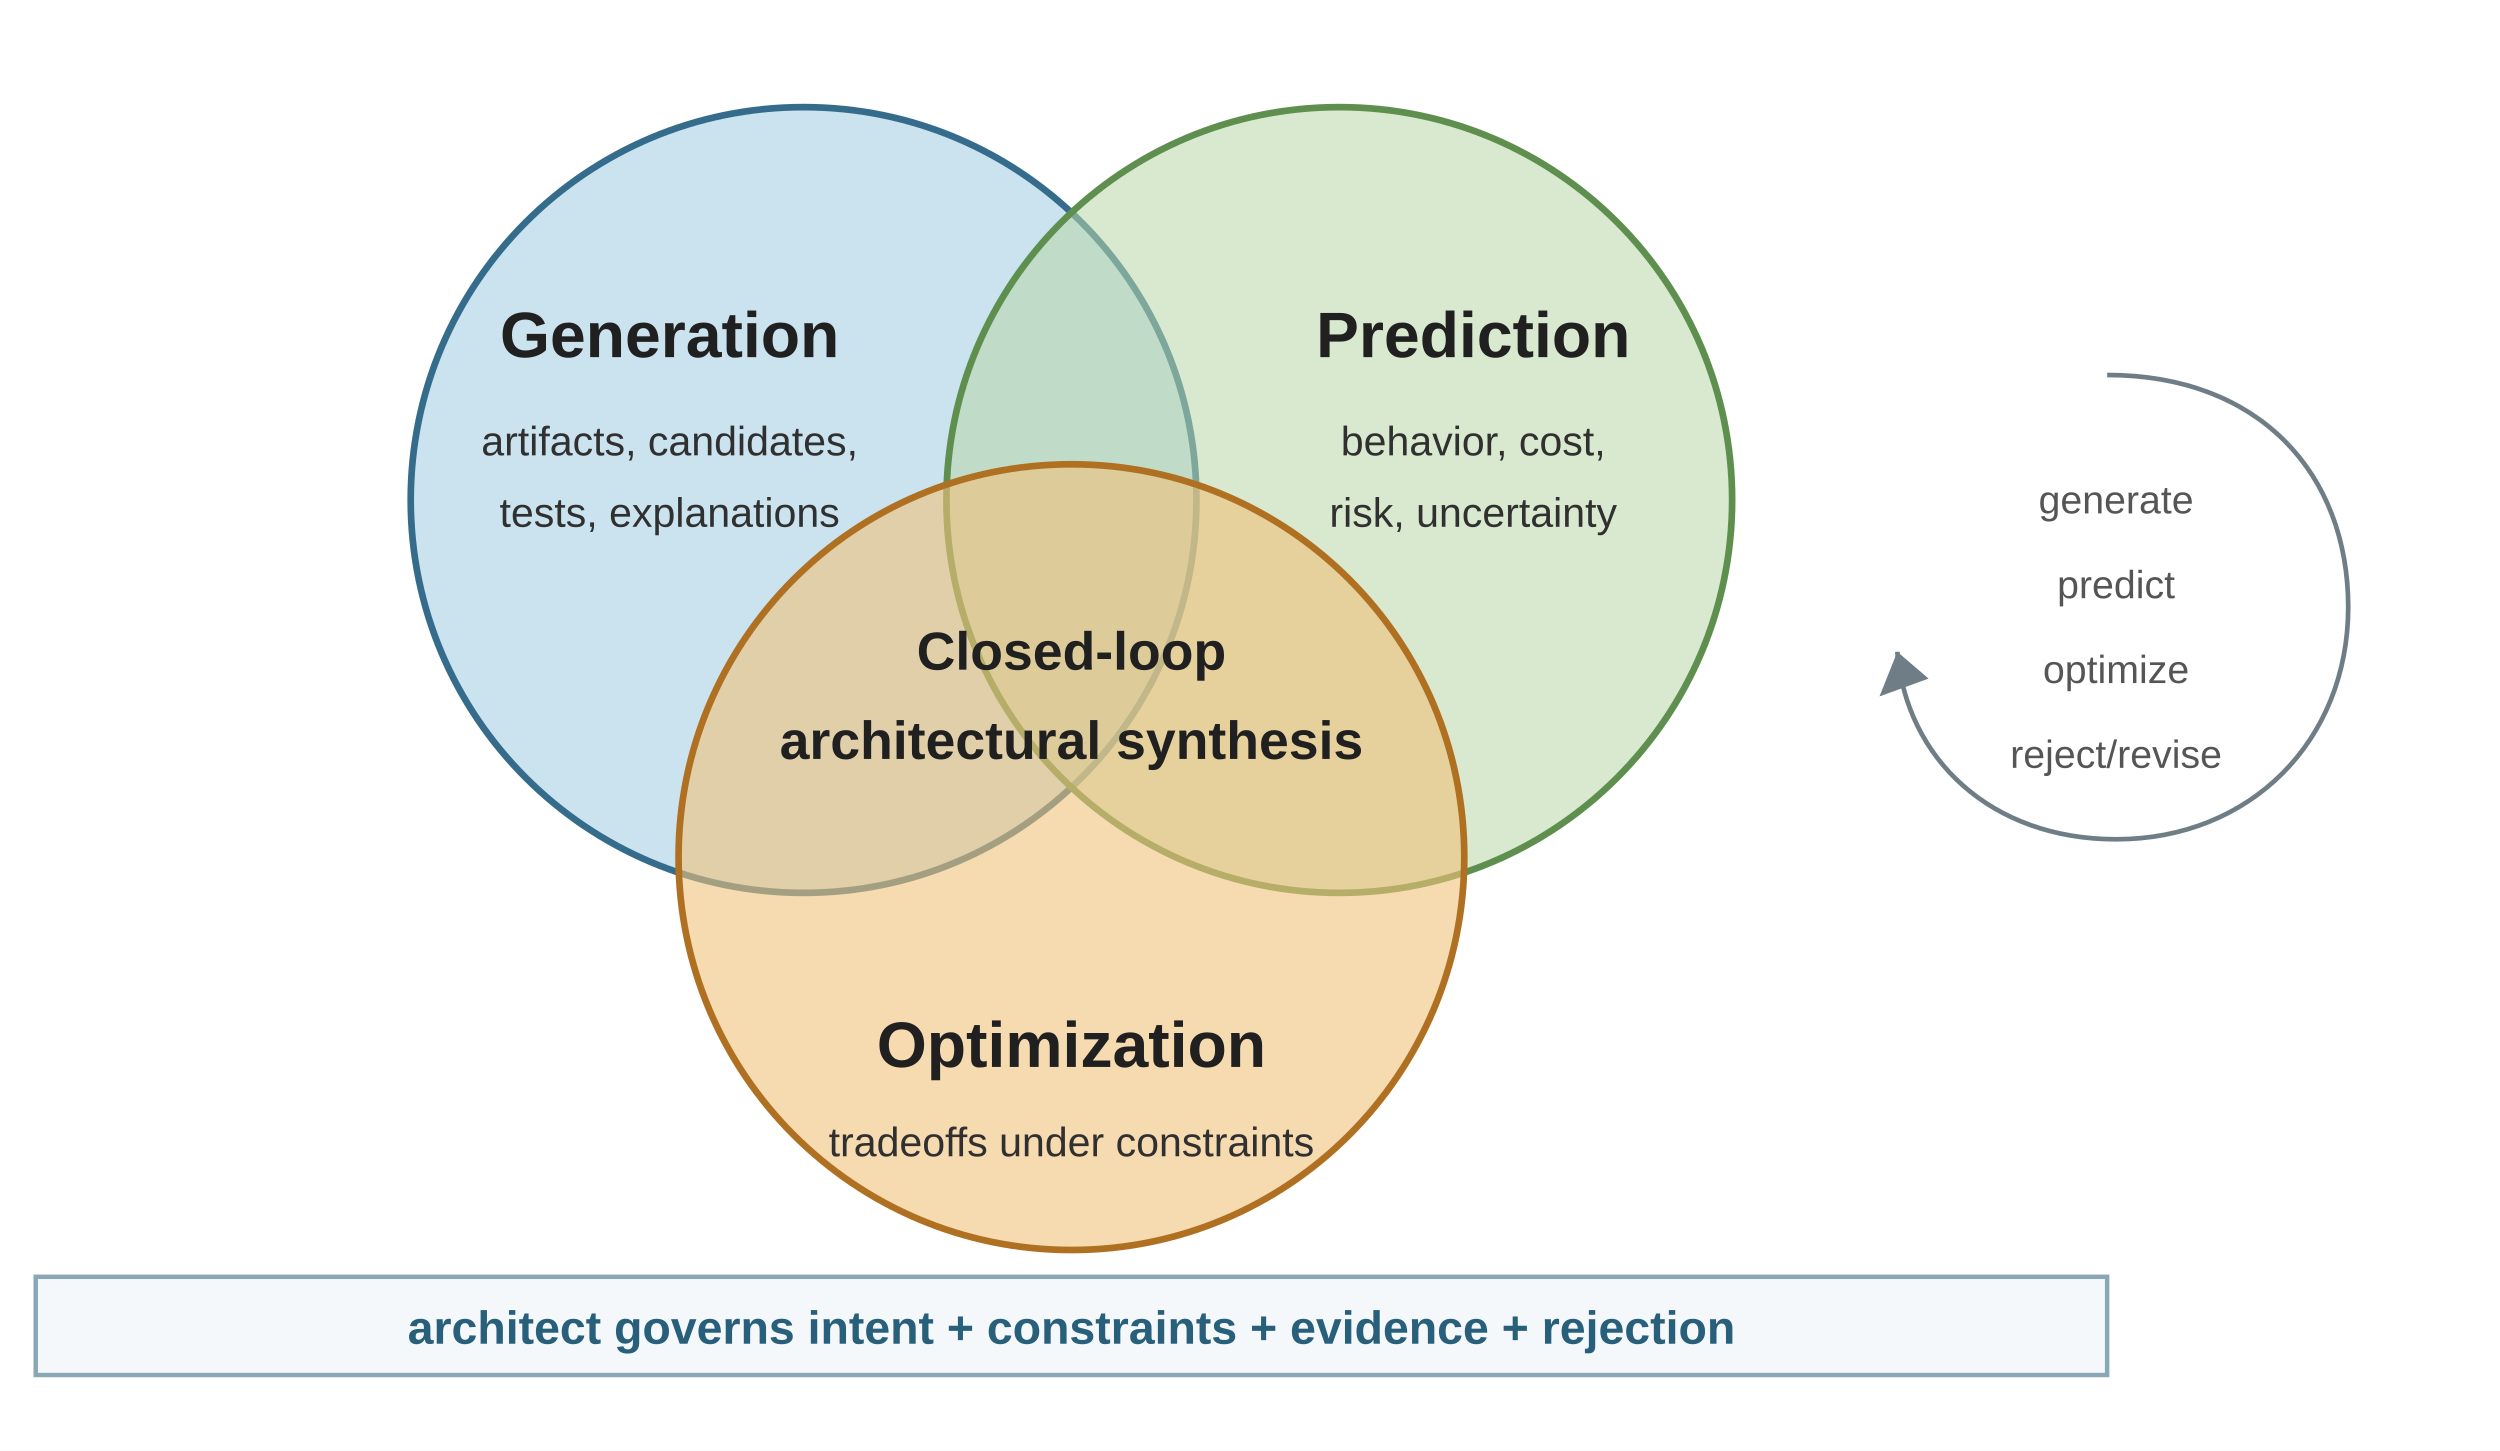
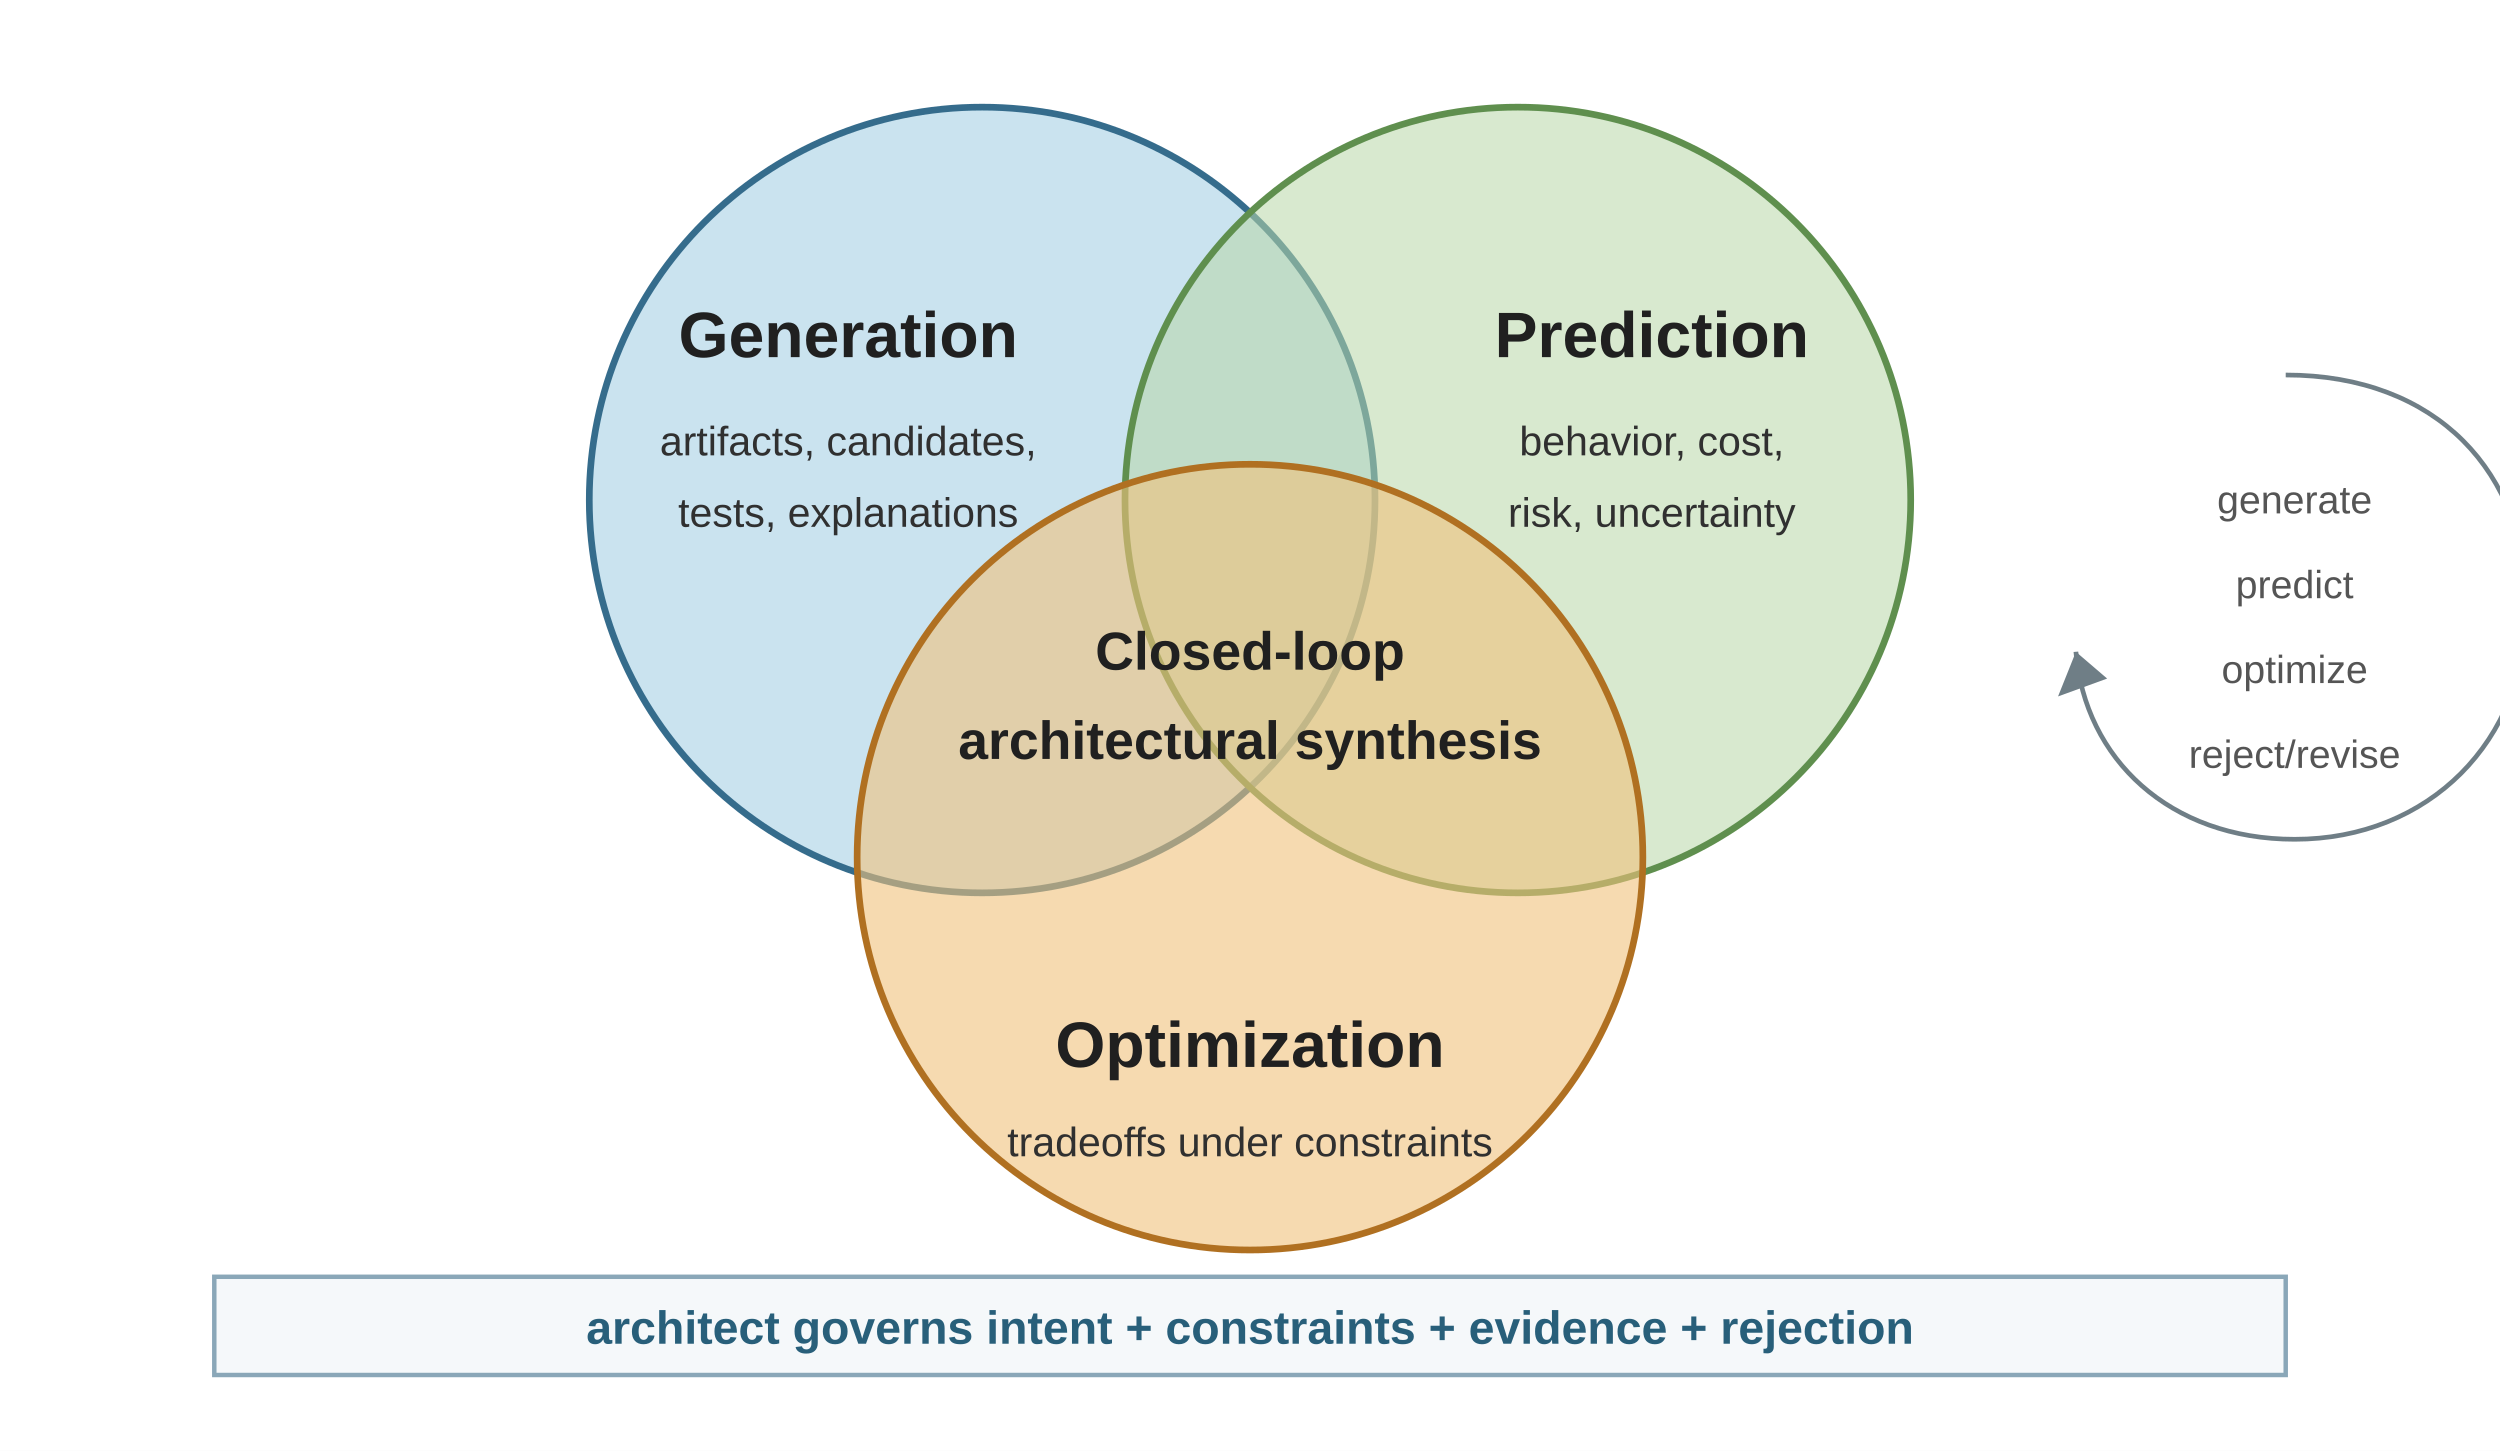
- <svg xmlns="http://www.w3.org/2000/svg" viewBox="120 20 560 325" role="img">
+ <svg xmlns="http://www.w3.org/2000/svg" viewBox="80 20 560 325" role="img">
  <defs>
    <style>
      .font { font-family: Arial, Helvetica, sans-serif; }
      .label { font-size: 14.4px; font-weight: 700; fill: #202020; }
      .small { font-size: 9.2px; fill: #303030; }
      .center { font-size: 12.0px; font-weight: 700; fill: #202020; }
      .note { font-size: 10.4px; font-weight: 700; fill: #285F7A; }
      .muted { font-size: 8.8px; fill: #555555; }
      .line { stroke: #444444; stroke-width: 1.15; fill: none; }
      .thin { stroke: #6F7E86; stroke-width: 1.05; fill: none; }
    </style>
  </defs>
-   <rect x="120" y="20" width="560" height="325" fill="#ffffff" />
+   <rect x="80" y="20" width="560" height="325" fill="#ffffff" />
  <circle cx="300" cy="132" r="88" fill="#9ECBE1" fill-opacity="0.55" stroke="#356C8C" stroke-width="1.5" />
  <circle cx="420" cy="132" r="88" fill="#B8D7A8" fill-opacity="0.55" stroke="#5F8F4E" stroke-width="1.5" />
  <circle cx="360" cy="212" r="88" fill="#F0C27B" fill-opacity="0.60" stroke="#B07021" stroke-width="1.5" />
  <g class="font">
    <text class="label" x="270" y="100" text-anchor="middle">Generation</text>
    <text class="small" x="270" y="122" text-anchor="middle">artifacts, candidates,</text>
    <text class="small" x="270" y="138" text-anchor="middle">tests, explanations</text>
    <text class="label" x="450" y="100" text-anchor="middle">Prediction</text>
    <text class="small" x="450" y="122" text-anchor="middle">behavior, cost,</text>
    <text class="small" x="450" y="138" text-anchor="middle">risk, uncertainty</text>
    <text class="label" x="360" y="259" text-anchor="middle">Optimization</text>
    <text class="small" x="360" y="279" text-anchor="middle">tradeoffs under constraints</text>
    <text class="center" x="360" y="170" text-anchor="middle">Closed-loop</text>
    <text class="center" x="360" y="190" text-anchor="middle">architectural synthesis</text>
  </g>
  <g class="font" transform="translate(572,104)">
    <path class="thin" d="M 20 0 C 54 0, 74 22, 74 52 C 74 82, 52 104, 22 104 C -6 104, -25 86, -27 62" />
    <polygon points="-27,62 -31,72 -20,68" fill="#6F7E86" />
    <text class="muted" x="22" y="31" text-anchor="middle">generate</text>
    <text class="muted" x="22" y="50" text-anchor="middle">predict</text>
    <text class="muted" x="22" y="69" text-anchor="middle">optimize</text>
    <text class="muted" x="22" y="88" text-anchor="middle">reject/revise</text>
  </g>
  <rect x="128" y="306" width="464" height="22" fill="#F5F8FA" stroke="#8AA7B8" stroke-width="1" />
  <text class="font note" x="360" y="321" text-anchor="middle">architect governs intent + constraints + evidence + rejection</text>
</svg>
